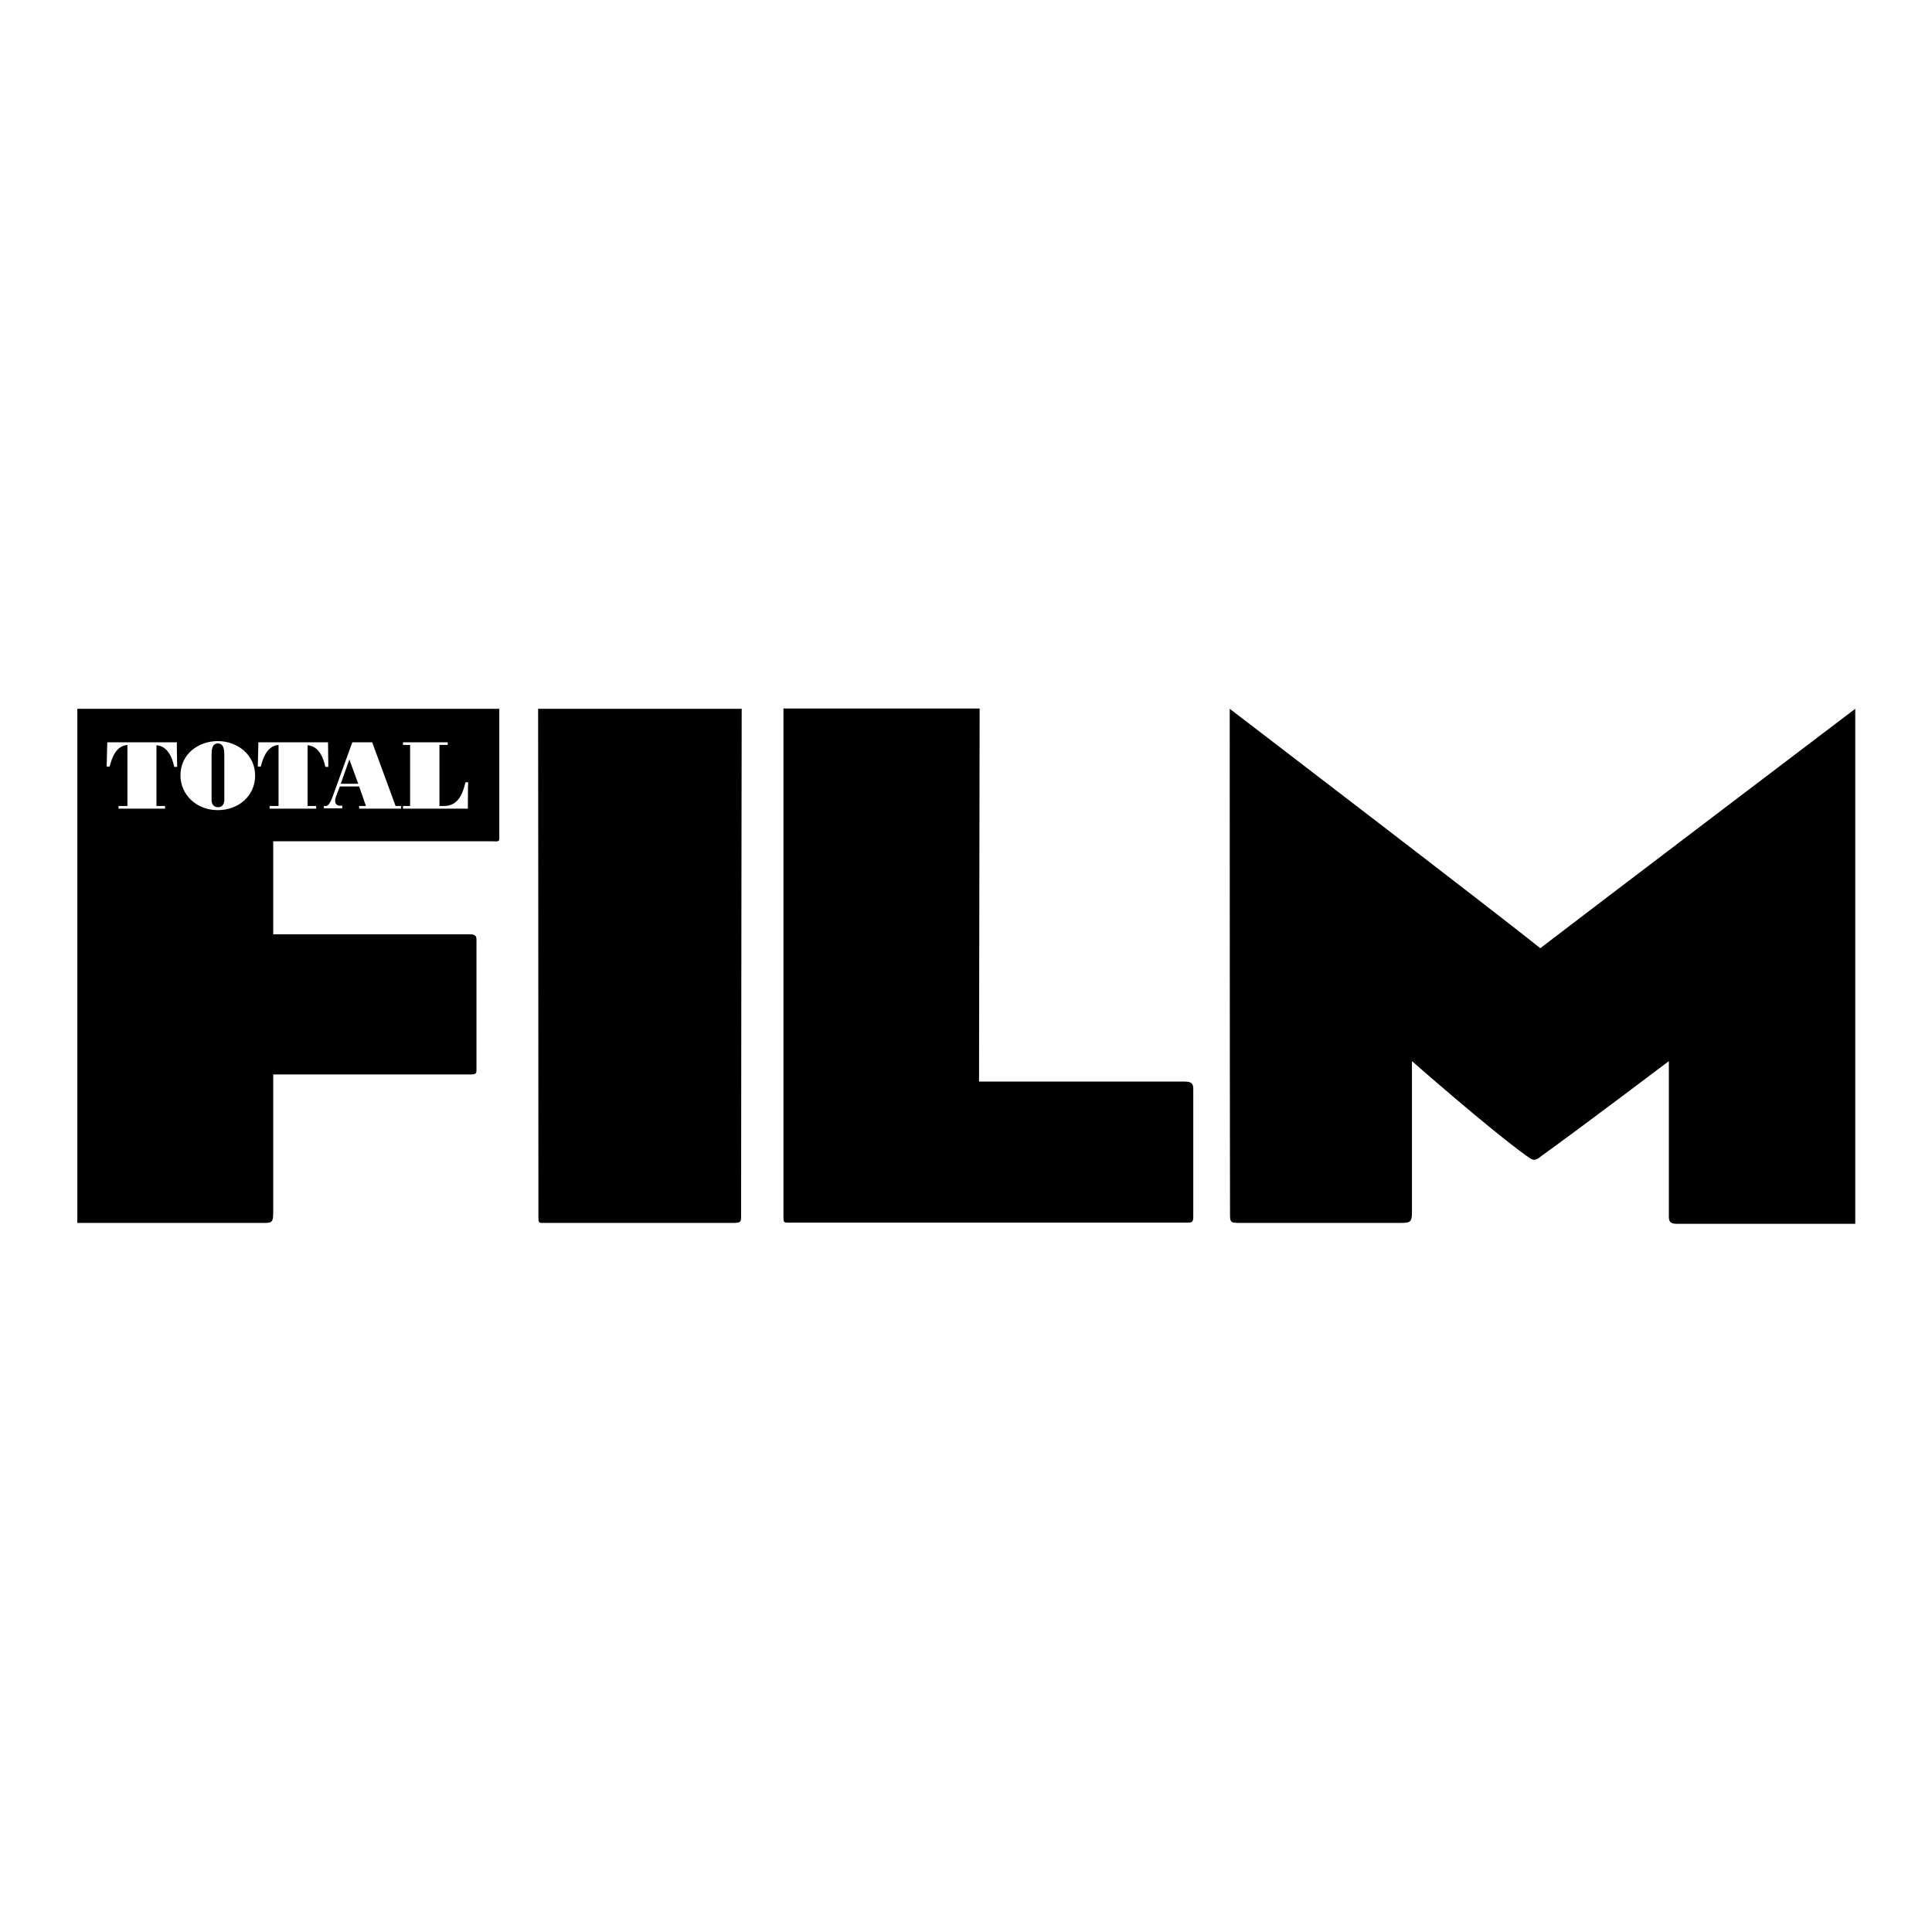
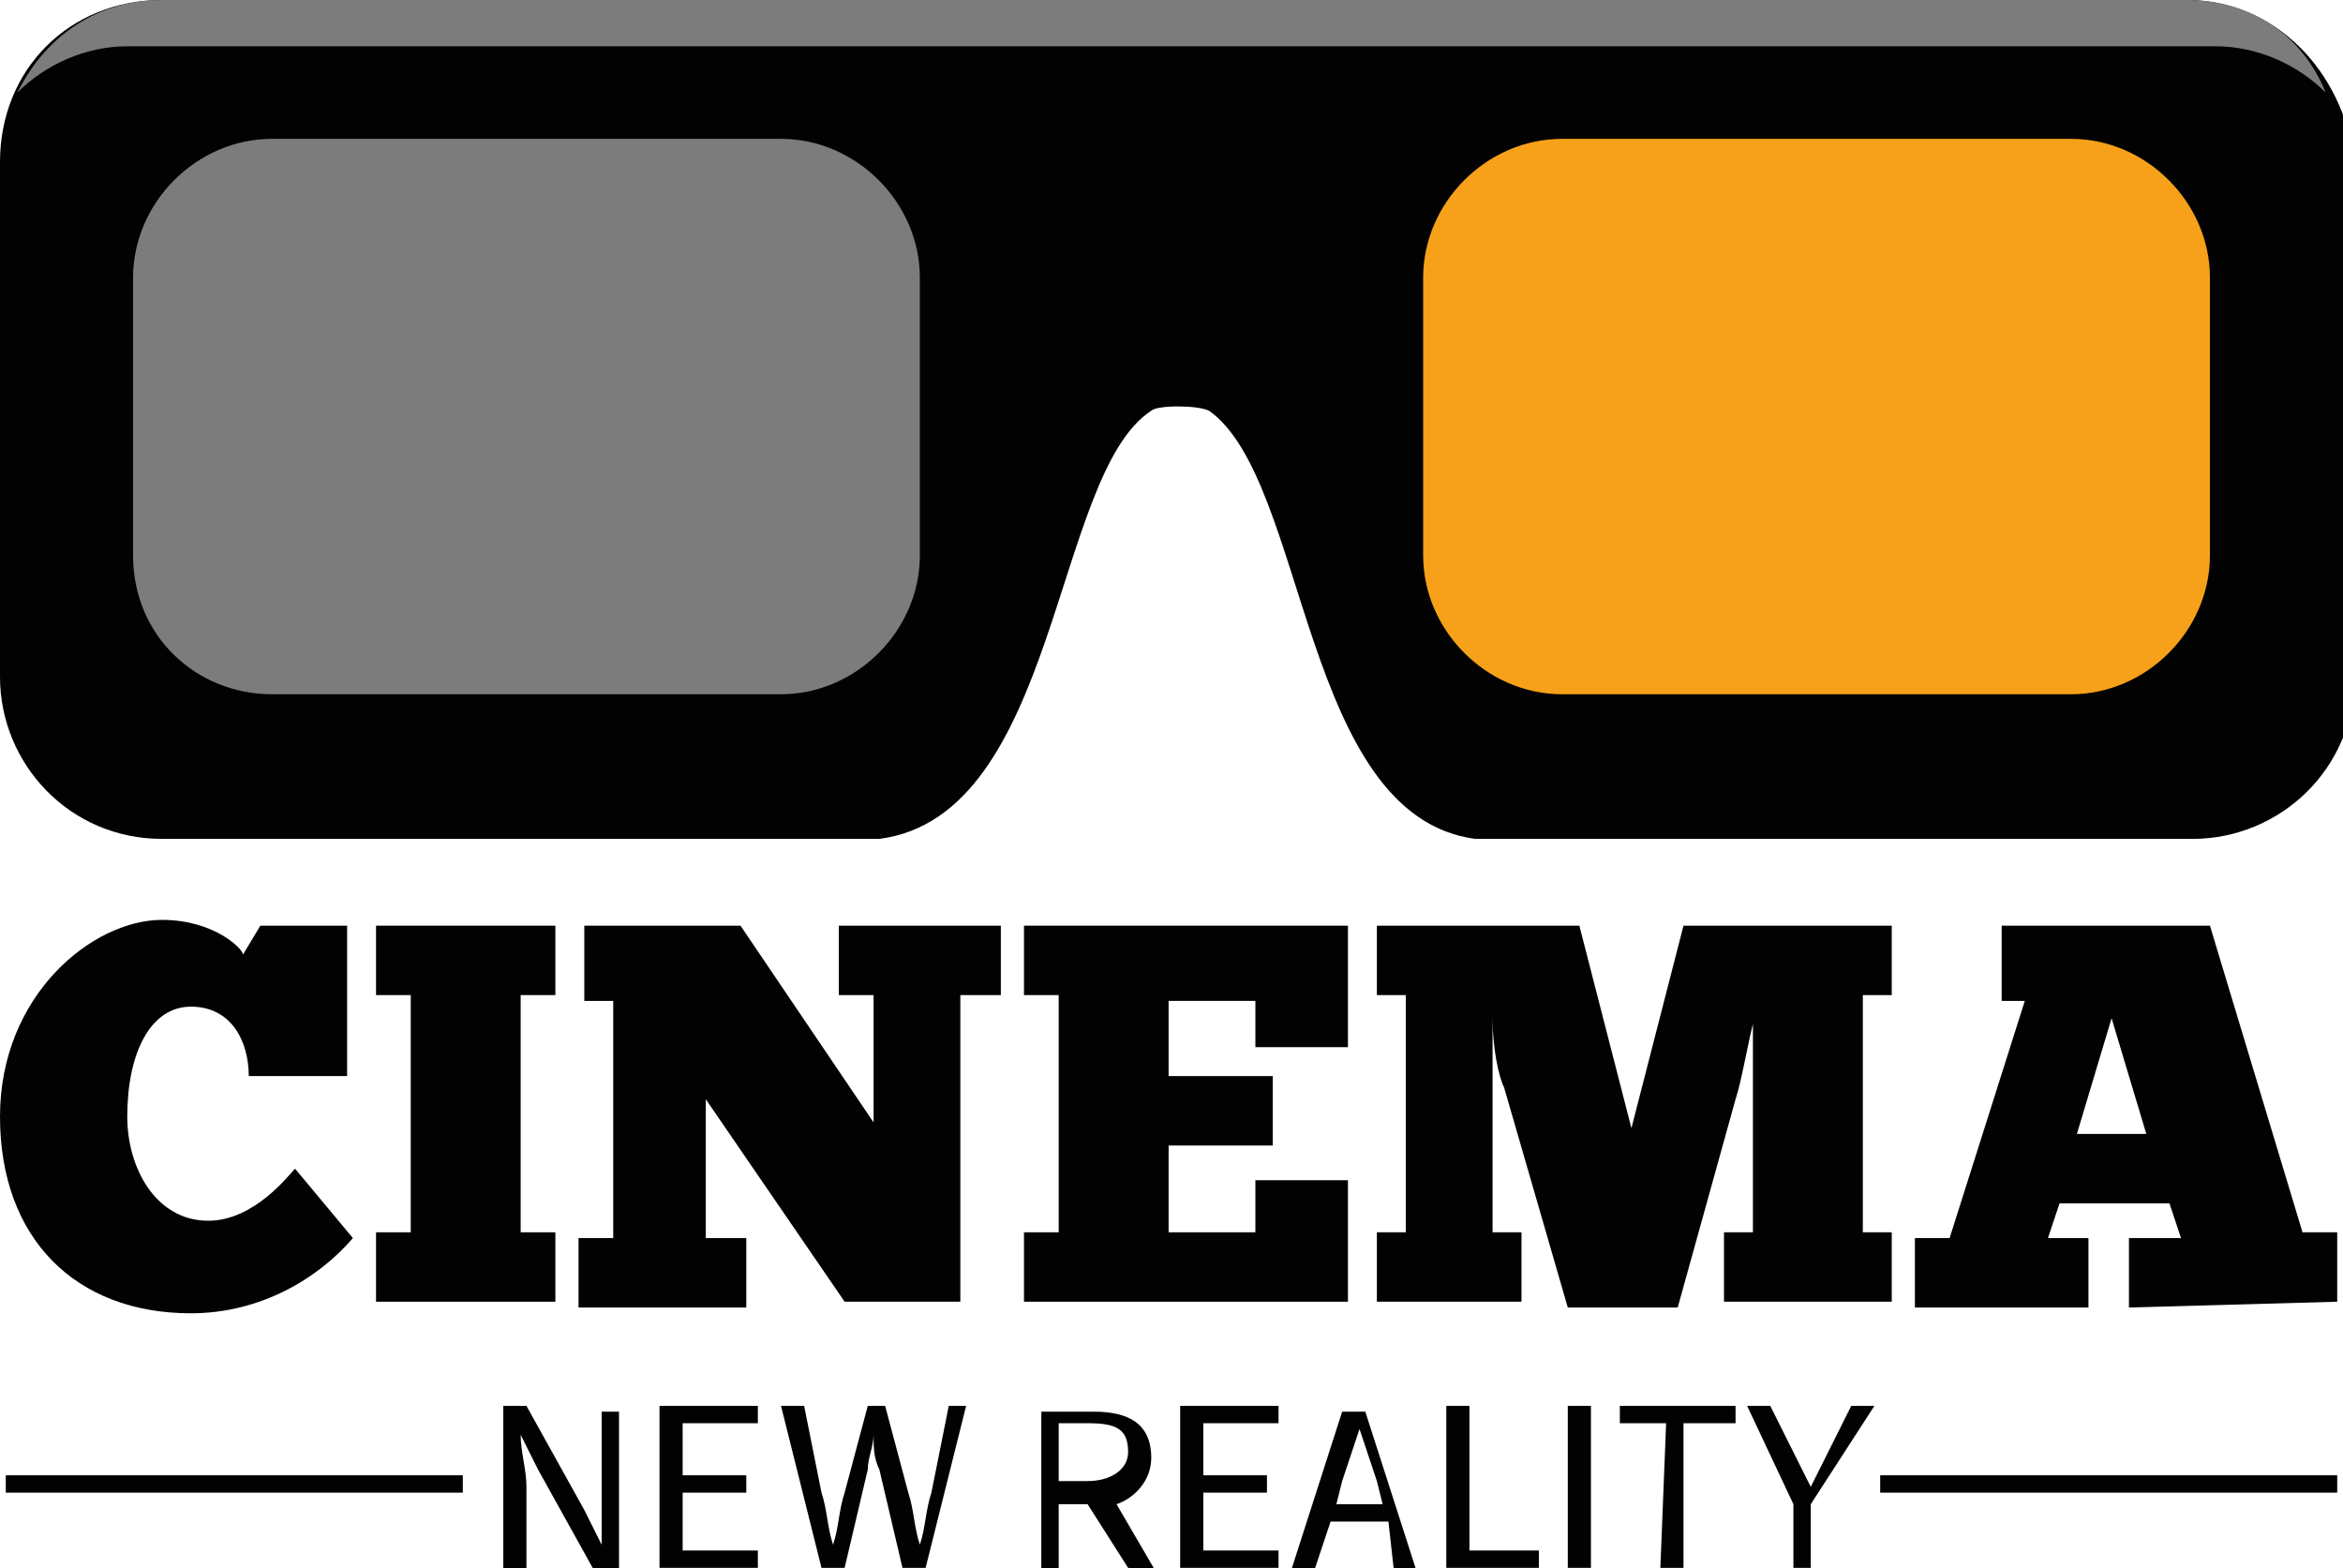
- <svg xmlns="http://www.w3.org/2000/svg" version="1.1" id="layer" x="0px" y="0px" viewBox="0 0 652 652" style="enable-background:new 0 0 652 652;" xml:space="preserve">
-   <path d="M75.7,270v-15c0-1.6,0-4.1-2.2-4.1c-2.1,0-2.1,2.5-2.1,4.1v15c0,1.3,0.7,2.4,2.1,2.4C75,272.5,75.7,271.3,75.7,270   M115,264.5h5.9l-3-8.2L115,264.5z M157.9,272.9H136V272h2.4v-20.6H136v-0.9h15.1v0.9h-2.8V272h1.5c4.8,0,6.3-4,7.3-8h0.9  C157.9,264,157.9,272.9,157.9,272.9z M135.4,272.9h-14.2V272h2.3l-2.3-6.6h-6.5l-1.3,3.4c-0.9,2.4,0.4,3.1,1.2,3.1h0.9v0.9h-6.2V272  h0.7c1,0,1.8-1.9,2.3-3.3l6.6-18.2h6.7l7.9,21.5h1.8L135.4,272.9L135.4,272.9z M110.8,258.8h-1c-0.7-3.2-2.2-7-6-7.3V272h2.9v0.9H91  V272h3v-20.6c-3.8,0.3-5.2,4.2-6,7.3h-1l0.2-8.2h23.5L110.8,258.8z M86.1,261.7c0,6.9-5.6,11.7-12.6,11.7c-7.4,0-12.6-5.4-12.6-11.7  c0-7.2,6-11.6,12.6-11.6C80.2,250.1,86.1,254.8,86.1,261.7 M59.8,258.8h-1c-0.7-3.2-2.2-7-6-7.3V272h2.9v0.9H40V272h3v-20.6  c-3.8,0.3-5.2,4.2-6,7.3h-1l0.2-8.2h23.5C59.6,250.5,59.8,258.8,59.8,258.8z M168.5,281.8c0-10,0-42.6,0-42.6H26.1v173.5h63.6  c2.3,0,2.5-0.8,2.5-3.6v-46.5h66.3c2.5,0,2.3-0.3,2.3-2.6v-41.6c0-2,0.3-3.1-2.3-3.1H92.2v-31.4h74  C168.8,284.1,168.5,283.8,168.5,281.8 M250.1,410.4c0-40.2,0.2-171.2,0.2-171.2h-68.7c0,0,0.1,105.2,0.1,171.2c0,2.6,0,2.3,2.8,2.3  h62.7C249.9,412.7,250.1,412.5,250.1,410.4 M402.7,410.4v-42.8c0-2-0.6-2.6-3.1-2.6h-69.2l0.2-125.9h-66.2c0,0,0,105.2,0,171.2  c0,2.6,0,2.3,2.8,2.3h132.7C402.4,412.7,402.7,412.5,402.7,410.4 M565.9,413h60.2V239.2c0,0-92.4,70.1-106.3,80.8  c-13.3-10.8-104.8-80.8-104.8-80.8s0,118.1,0.1,170.2c0,2.8,0,3.3,2.8,3.3h54.9c3.1,0,3.7-0.3,3.7-3.6l0-51c0,0,25.9,22.8,38.7,32  c1.4,1,2,1.3,2.5,1.3c0.6,0,1.4-0.3,2.5-1.3c11.9-8.5,43-32,43-32l0,52.8C563.3,412.2,563.6,413,565.9,413" />
+ <svg xmlns="http://www.w3.org/2000/svg" version="1.1" id="Слой_1" x="0px" y="0px" viewBox="0 0 40.5 27.1" style="enable-background:new 0 0 40.5 27.1;" xml:space="preserve">
+   <style type="text/css">
+ 	.st0{fill:#E53112;}
+ 	.st1{fill:#020203;}
+ 	.st2{fill:#7C7C7D;}
+ 	.st3{fill:#F6A119;}
+ </style>
+   <g>
+     <g>
+       <g>
+         <polygon class="st0" points="33.8,12.1 38.2,7.6 38.2,4.9 31.1,12.1    " />
+         <path class="st1" d="M37.8,0h-35C1.2,0,0,1.2,0,2.8v8.9c0,1.5,1.2,2.8,2.8,2.8h12.4c3.1-0.4,3-6.3,4.7-7.4c0.1-0.1,0.8-0.1,1,0     c1.7,1.2,1.6,7,4.6,7.4h12.4c1.5,0,2.8-1.2,2.8-2.8V2.8C40.5,1.2,39.3,0,37.8,0z" />
+         <path class="st2" d="M15.9,9.6c0,1.3-1.1,2.4-2.4,2.4H4.7C3.4,12,2.3,11,2.3,9.6V4.8c0-1.3,1.1-2.4,2.4-2.4h8.8     c1.3,0,2.4,1.1,2.4,2.4L15.9,9.6L15.9,9.6z" />
+         <path class="st3" d="M38.2,9.6c0,1.3-1.1,2.4-2.4,2.4H27c-1.3,0-2.4-1.1-2.4-2.4V4.8c0-1.3,1.1-2.4,2.4-2.4h8.8     c1.3,0,2.4,1.1,2.4,2.4L38.2,9.6L38.2,9.6z" />
+         <path class="st2" d="M2.2,0.8h36.1c0.7,0,1.4,0.3,1.9,0.8C39.8,0.6,38.9,0,37.8,0h-35c-1.1,0-2,0.6-2.5,1.6     C0.8,1.1,1.5,0.8,2.2,0.8z" />
+       </g>
+     </g>
+     <g>
+       <path class="st1" d="M6.1,21.4c-0.6,0.7-1.6,1.3-2.8,1.3c-2,0-3.3-1.3-3.3-3.4c0-2.1,1.6-3.4,2.8-3.4c0.9,0,1.4,0.5,1.4,0.6    L4.5,16H6v2.6H4.3c0-0.6-0.3-1.2-1-1.2c-0.7,0-1.1,0.8-1.1,1.9c0,0.9,0.5,1.8,1.4,1.8c0.8,0,1.4-0.8,1.5-0.9L6.1,21.4z" />
+       <path class="st1" d="M9.6,16v1.2H9v4.1h0.6v1.2H6.5v-1.2h0.6v-4.1H6.5V16H9.6z" />
+       <path class="st1" d="M16.6,17.2v5.3h-2L12.2,19v2.4h0.7v1.2h-2.9v-1.2h0.6v-4.1h-0.5V16h2.7l2.3,3.4v-2.2h-0.6V16h2.8v1.2    L16.6,17.2L16.6,17.2z" />
+       <path class="st1" d="M23.3,16v2.1h-1.6v-0.8h-1.5v1.3H22v1.2h-1.8v1.5h1.5v-0.9h1.6v2.1h-5.6v-1.2h0.6v-4.1h-0.6V16H23.3z" />
+       <path class="st1" d="M30.3,17.7c-0.1,0.4-0.2,1-0.3,1.3l-1,3.6h-1.9L26,18.8c-0.1-0.2-0.2-0.7-0.2-1.2h0v3.7h0.5v1.2h-2.5v-1.2    h0.5v-4.1h-0.5V16h3.5l0.9,3.5l0.9-3.5h3.6v1.2h-0.5v4.1h0.5v1.2h-2.9v-1.2h0.5v-3.1L30.3,17.7L30.3,17.7L30.3,17.7z" />
+       <path class="st1" d="M36.8,22.6v-1.2h0.9l-0.2-0.6h-1.9l-0.2,0.6h0.7v1.2h-3v-1.2h0.6l1.3-4.1h-0.4V16h3.6l1.6,5.3h0.6v1.2    L36.8,22.6L36.8,22.6z M37.1,19.6l-0.6-2l-0.6,2H37.1z" />
+     </g>
+     <g>
+       <path class="st1" d="M8.7,24.3h0.4l1,1.8l0.3,0.6h0c0-0.3,0-0.6,0-0.9v-1.4h0.3v2.8h-0.4l-1-1.8L9,24.8h0c0,0.3,0.1,0.6,0.1,0.9    v1.5H8.7V24.3z" />
+       <path class="st1" d="M11.5,24.3h1.6v0.3h-1.3v0.9h1.1v0.3h-1.1v1h1.3v0.3h-1.7V24.3z" />
+       <path class="st1" d="M13.5,24.3h0.4l0.3,1.5c0.1,0.3,0.1,0.6,0.2,0.9h0c0.1-0.3,0.1-0.6,0.2-0.9l0.4-1.5h0.3l0.4,1.5    c0.1,0.3,0.1,0.6,0.2,0.9h0c0.1-0.3,0.1-0.6,0.2-0.9l0.3-1.5h0.3L16,27.1h-0.4l-0.4-1.7c-0.1-0.2-0.1-0.4-0.1-0.6h0    c0,0.2-0.1,0.4-0.1,0.6l-0.4,1.7h-0.4L13.5,24.3z" />
+       <path class="st1" d="M19.5,27.1L18.8,26h-0.5v1.2H18v-2.8h0.9c0.6,0,1,0.2,1,0.8c0,0.4-0.3,0.7-0.6,0.8l0.7,1.2L19.5,27.1    L19.5,27.1z M18.3,25.6h0.5c0.4,0,0.7-0.2,0.7-0.5c0-0.4-0.2-0.5-0.7-0.5h-0.5V25.6z" />
+       <path class="st1" d="M20.5,24.3h1.6v0.3h-1.3v0.9h1.1v0.3h-1.1v1h1.3v0.3h-1.7V24.3z" />
+       <path class="st1" d="M24,26.3h-1l-0.3,0.9h-0.4l0.9-2.8h0.4l0.9,2.8h-0.4L24,26.3z M23.9,26l-0.1-0.4c-0.1-0.3-0.2-0.6-0.3-0.9h0    c-0.1,0.3-0.2,0.6-0.3,0.9L23.1,26H23.9z" />
+       <path class="st1" d="M25,24.3h0.4v2.5h1.2v0.3H25L25,24.3L25,24.3z" />
+       <path class="st1" d="M27.1,24.3h0.4v2.8h-0.4V24.3z" />
+       <path class="st1" d="M28.8,24.6H28v-0.3H30v0.3h-0.9v2.5h-0.4L28.8,24.6L28.8,24.6z" />
+       <path class="st1" d="M31,26l-0.8-1.7h0.4l0.4,0.8c0.1,0.2,0.2,0.4,0.3,0.6h0c0.1-0.2,0.2-0.4,0.3-0.6l0.4-0.8h0.4L31.3,26v1.1H31    L31,26L31,26z" />
+     </g>
+     <g>
+       <rect x="32.5" y="25.5" class="st1" width="7.9" height="0.3" />
+       <rect x="0.1" y="25.5" class="st1" width="7.9" height="0.3" />
+     </g>
+   </g>
</svg>
